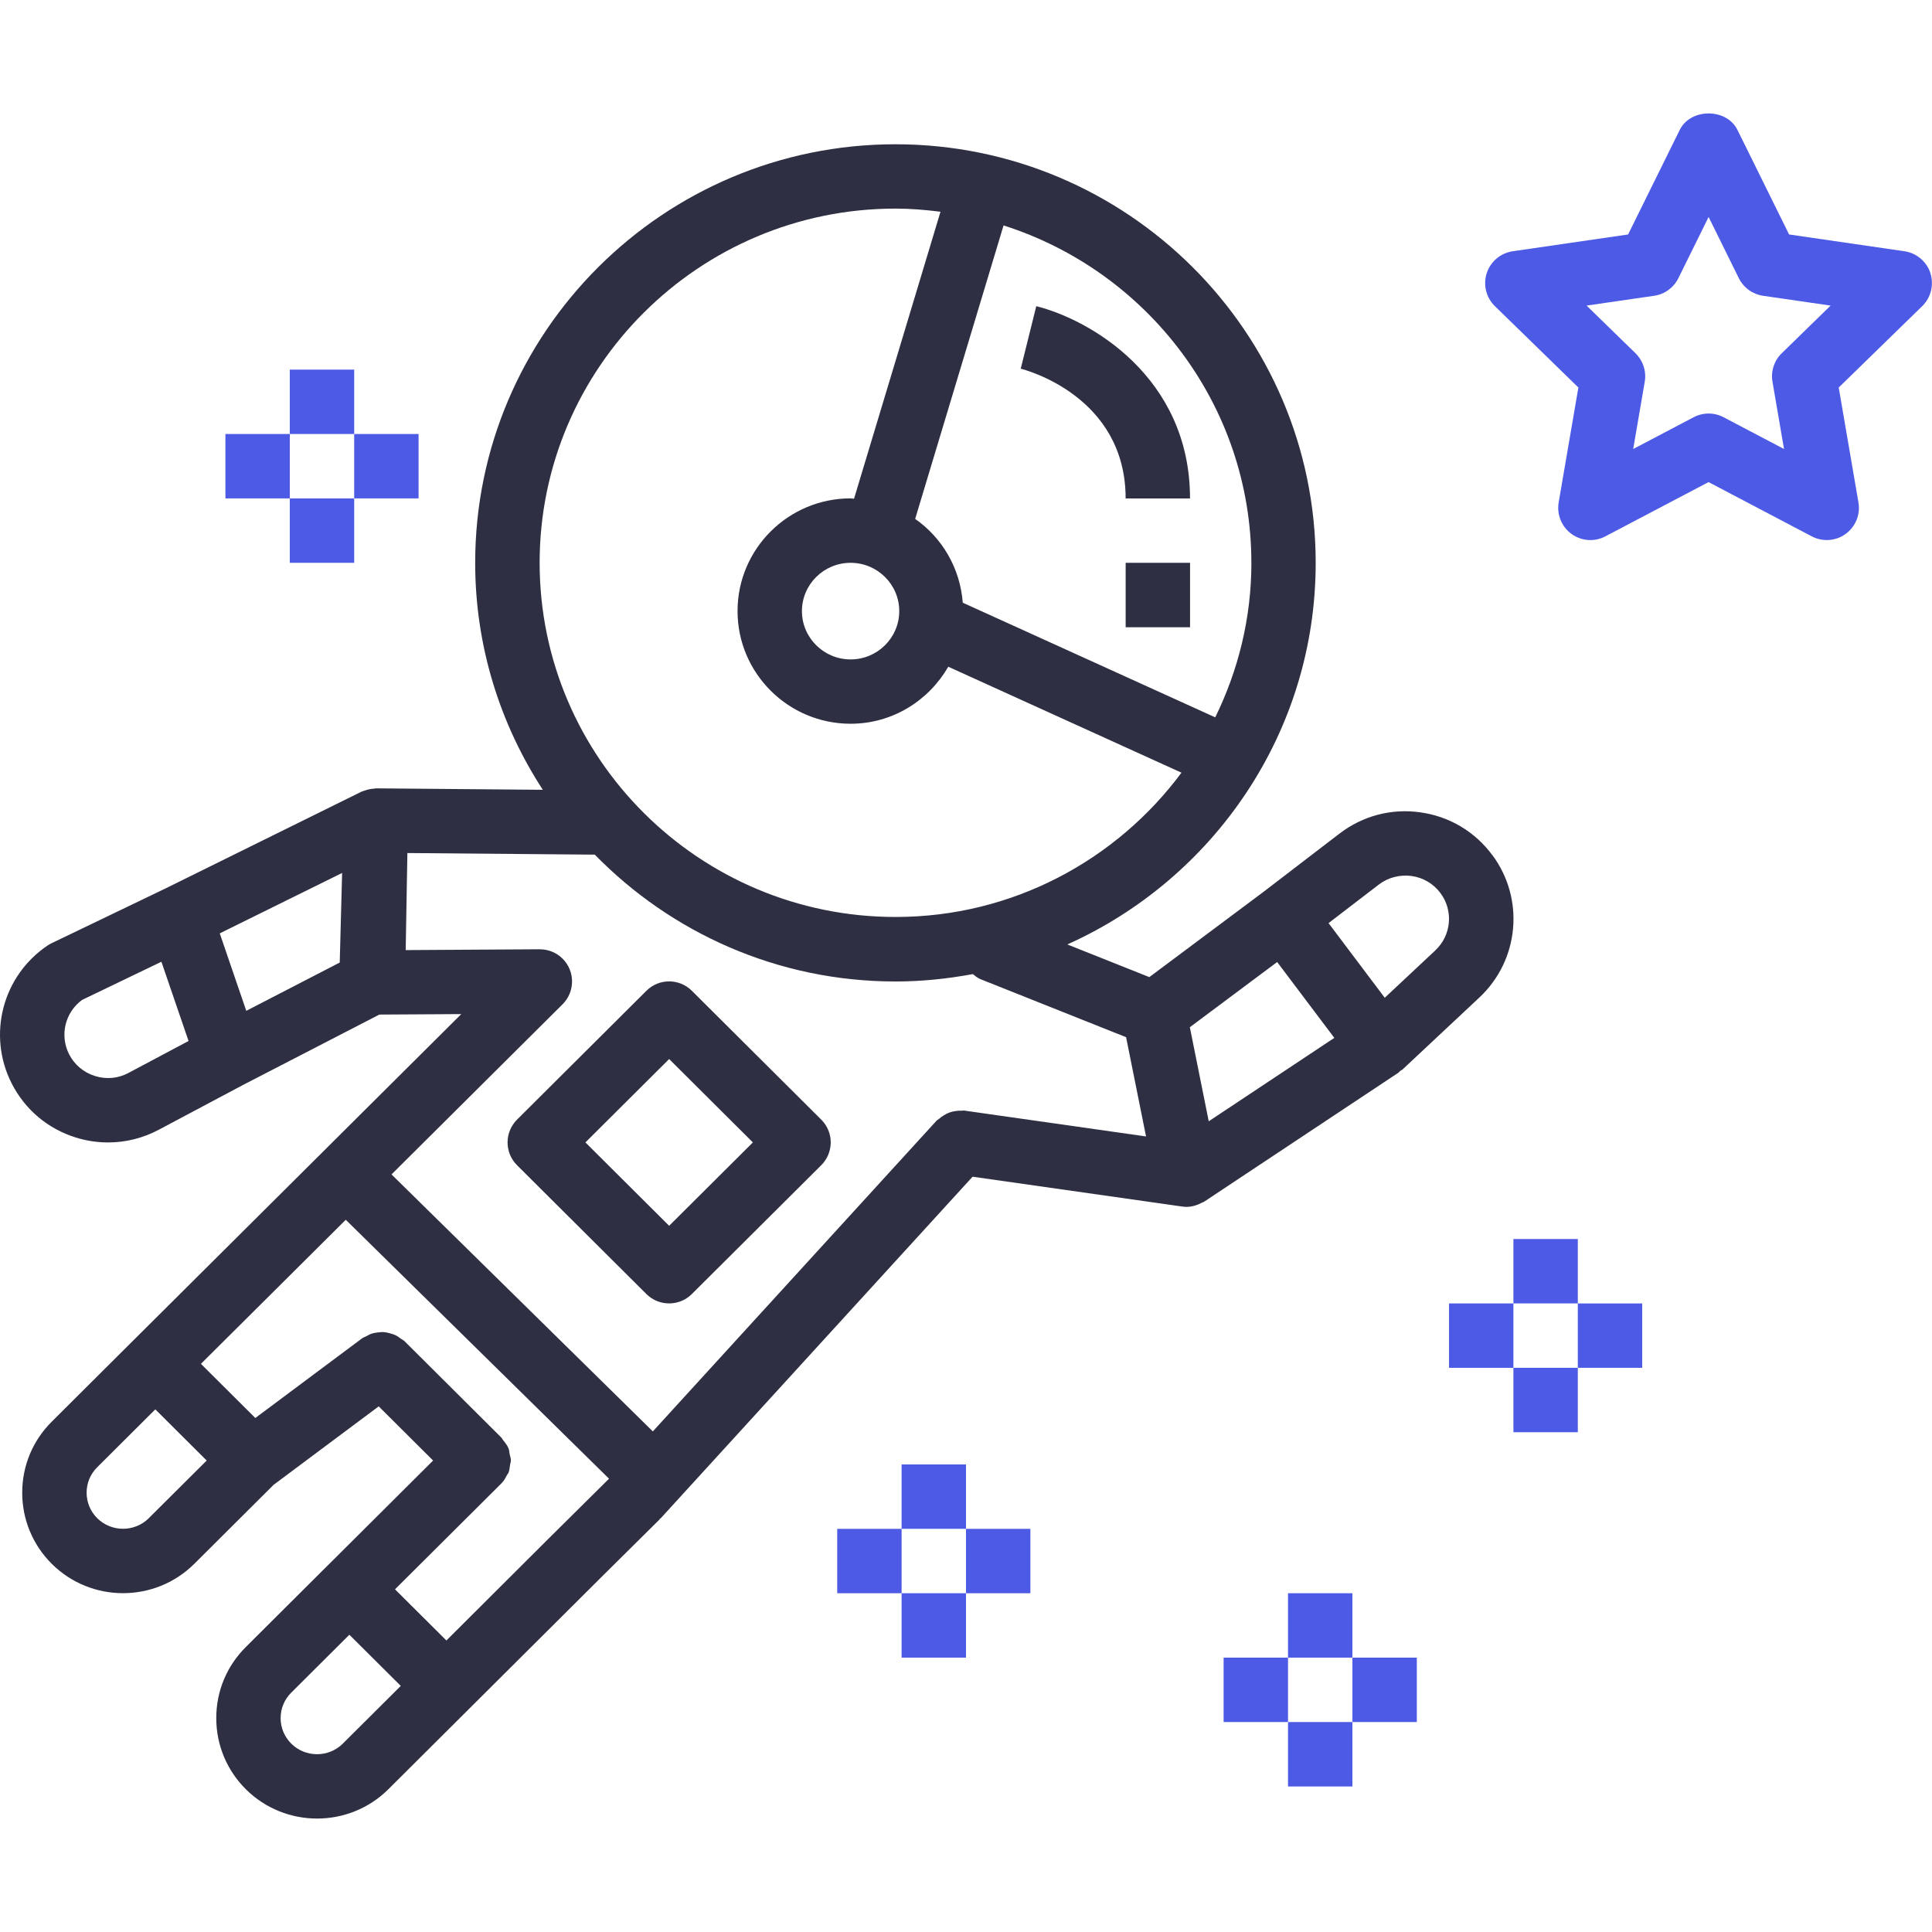
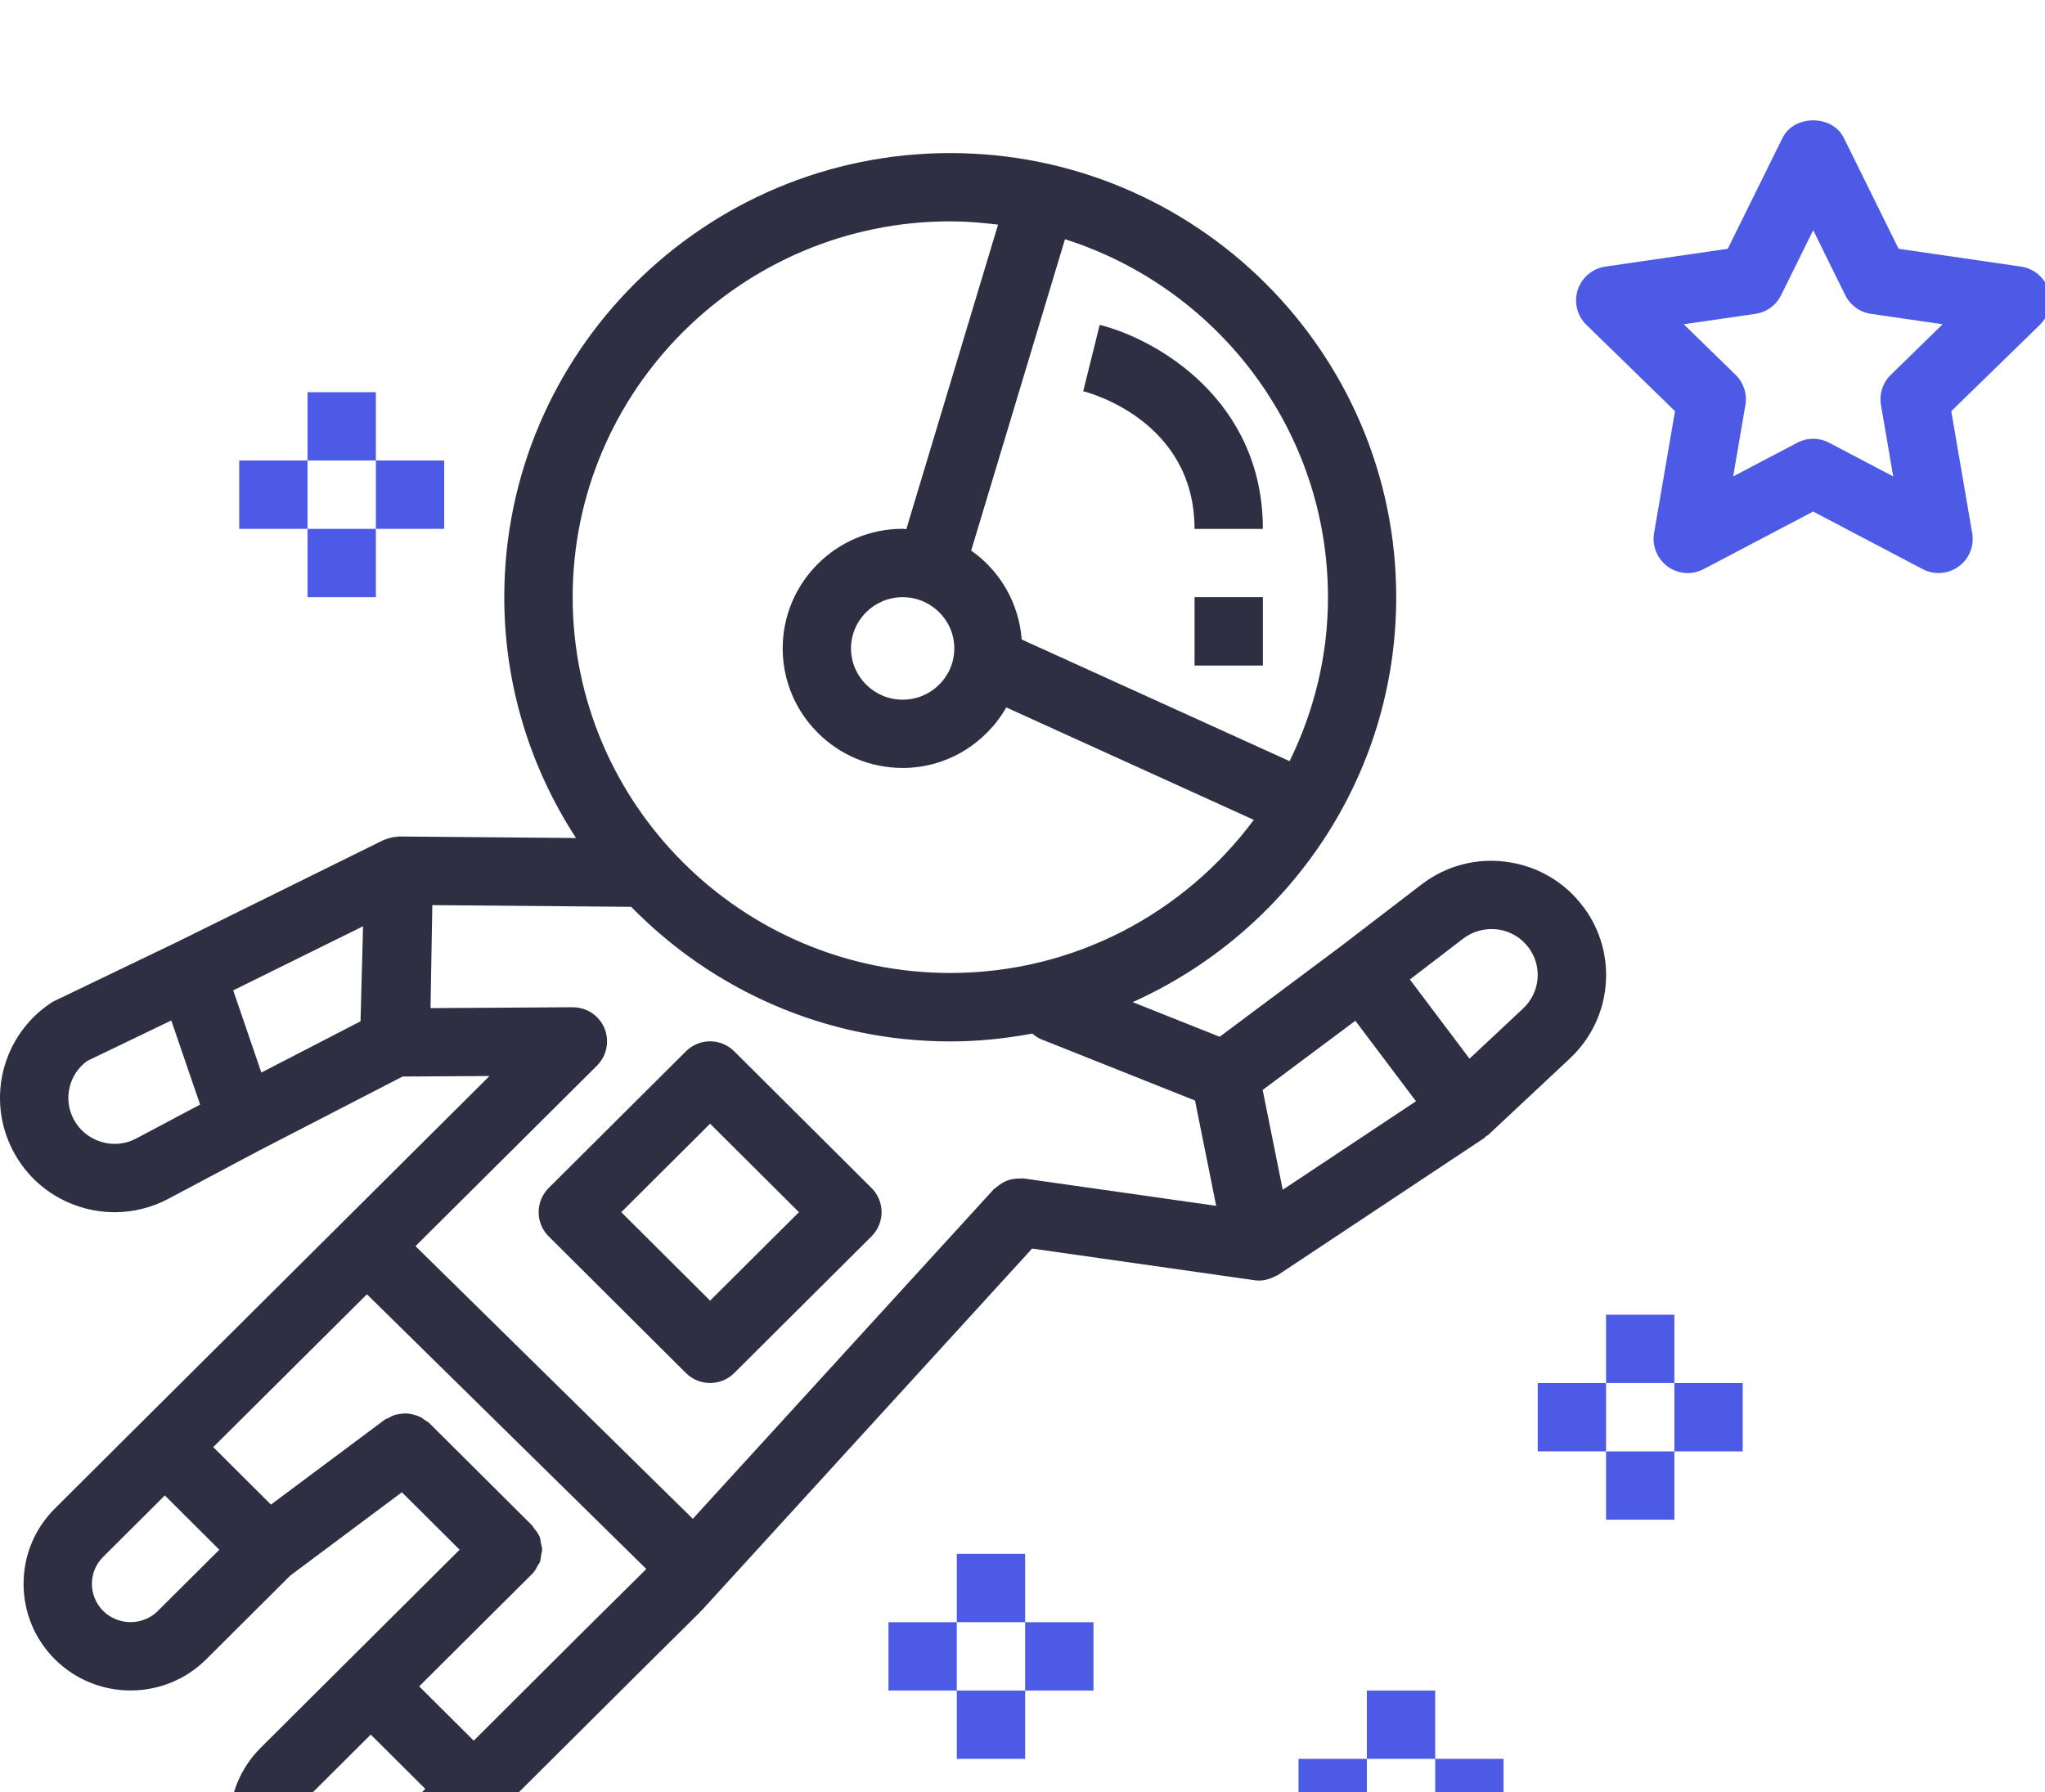
- <svg xmlns="http://www.w3.org/2000/svg" width="64" height="64" fill="none">
+ <svg xmlns="http://www.w3.org/2000/svg" fill="none">
  <path fill="#4D5AE5" d="M63.948 9.048c-.126-.385-.459-.667-.861-.725l-3.821-.556-1.71-3.462c-.358-.73-1.554-.73-1.913 0l-1.71 3.462-3.821.556c-.402.059-.735.339-.862.725-.125.386-.021.811.27 1.093l2.766 2.696-.653 3.806c-.068.4.096.804.423 1.043.332.241.765.271 1.124.081l3.418-1.797 3.418 1.797c.156.082.328.123.497.123.221 0 .442-.068.627-.204.329-.239.493-.643.423-1.043l-.653-3.806 2.766-2.696c.29-.284.394-.707.27-1.093ZM59.022 11.702c-.251.244-.366.598-.306.944l.382 2.228-2.001-1.052c-.156-.082-.326-.123-.497-.123-.171 0-.34.041-.497.123l-2.001 1.052.382-2.228c.06-.346-.056-.699-.306-.944l-1.62-1.579 2.238-.325c.348-.05.647-.269.803-.584l1.001-2.027 1 2.027c.156.315.456.533.803.584l2.238.325-1.618 1.579ZM52.267 41.044h-2.133v2.133h2.133v-2.133ZM52.267 45.311h-2.133v2.133h2.133v-2.133ZM54.4 43.178h-2.133v2.133h2.133v-2.133Z" />
  <path fill="#4D5AE5" d="M50.134 43.178h-2.133v2.133h2.133v-2.133ZM44.8 52.778h-2.133v2.133h2.133V52.778ZM44.8 57.045h-2.133v2.134h2.133v-2.134ZM46.934 54.911h-2.133v2.134h2.133v-2.134Z" />
  <path fill="#4D5AE5" d="M42.667 54.911h-2.133v2.134h2.133v-2.134ZM32 48.511h-2.133v2.133H32v-2.133ZM32 52.778h-2.133v2.133H32V52.778ZM34.133 50.645H32v2.133h2.133v-2.133ZM29.867 50.645h-2.133v2.133h2.133v-2.133ZM11.733 12.244H9.6v2.133H11.733v-2.133ZM11.733 16.511H9.6v2.133H11.733v-2.133Z" />
  <path fill="#4D5AE5" d="M13.866 14.377h-2.133v2.133h2.133v-2.133ZM9.6 14.377h-2.133v2.133h2.133v-2.133Z" />
  <path fill="#2E2F42" d="M49.429 28.319c-.575-.775-1.419-1.275-2.377-1.409-.962-.137-1.911.116-2.68.704l-2.503 1.919-.001.001-3.795 2.834-2.716-1.082c4.843-2.173 8.227-7.017 8.227-12.64 0-7.646-6.245-13.867-13.922-13.867S15.741 11 15.741 18.646c0 2.771.829 5.348 2.24 7.517l-5.528-.048h-.01c-.017 0-.031.009-.047.01-.106.004-.209.026-.31.062-.026.01-.052.015-.077.027-.013.005-.026.006-.038.013l-6.466 3.193c-.001 0-.002 0-.002.001l-3.787 1.821c-.042.018-.084.043-.126.07C.081 32.316-.434 34.289.393 35.902c.441.858 1.19 1.489 2.112 1.778.355.111.718.165 1.078.165.579 0 1.153-.142 1.679-.422L8.038 35.947l4.528-2.338 2.714-.016L4.396 44.424c-.001.001-.002.001-.003.002l-2.677 2.667c-.633.629-.98 1.464-.98 2.355 0 .89.348 1.727.98 2.357.65.646 1.504.971 2.358.971.856 0 1.709-.324 2.361-.971l2.628-2.618 3.482-2.599 1.802 1.794-3.523 3.508c-.001.001-.002.001-.003.002l-2.677 2.667c-.633.629-.98 1.464-.98 2.355 0 .89.348 1.727.98 2.357.65.646 1.505.971 2.36.971s1.71-.324 2.361-.971l2.678-2.667 4.285-4.267c.001-.001.001-.002.002-.003l2.019-2-.007-.007c.013-.013.031-.017.044-.031l10.332-11.316 6.942.988c.05.007.1.011.15.011.129 0 .254-.031.374-.077.035-.013.066-.03.099-.047.038-.019.079-.03.115-.054l6.427-4.267c.024-.016.036-.042.059-.059.026-.02.058-.029.081-.051l2.543-2.382c1.323-1.24 1.506-3.271.424-4.723ZM4.261 35.54c-.347.186-.74.223-1.117.103-.373-.116-.676-.371-.853-.716-.322-.627-.136-1.391.429-1.804l2.627-1.264.633 1.849.266.776-1.984 1.055Zm6.994-3.655-3.097 1.6-.511-1.493-.367-1.073 4.053-2.001-.079 2.968ZM41.454 18.644c0 1.837-.438 3.569-1.198 5.119l-8.363-3.798c-.088-1.147-.683-2.15-1.577-2.776l2.928-9.721c4.755 1.513 8.209 5.949 8.209 11.176Zm-23.578 0c0-6.469 5.289-11.734 11.789-11.734.506 0 1.0.043 1.49.104l-2.864 9.507c-.038-.001-.075-.012-.114-.012-2.065 0-3.745 1.675-3.745 3.733 0 2.059 1.68 3.733 3.745 3.733 1.389 0 2.589-.767 3.236-1.889l7.725 3.51c-2.149 2.893-5.589 4.78-9.473 4.78-6.5 0-11.789-5.264-11.789-11.734Zm11.913 1.6c0 .882-.723 1.6-1.612 1.6-.888 0-1.612-.718-1.612-1.6 0-.882.723-1.6 1.612-1.6.889 0 1.612.718 1.612 1.6ZM4.93 50.292c-.472.468-1.237.467-1.709.001-.227-.227-.352-.527-.352-.846 0-.318.125-.618.352-.843l1.924-1.917 1.702 1.695-1.918 1.909Zm6.428 7.467c-.472.468-1.238.469-1.71.001-.227-.227-.352-.527-.352-.846 0-.318.125-.618.352-.843l1.925-1.918.805.801.898.894-1.919 1.91Zm6.963-6.938c-.001.001-.002.001-.003.002l-3.53 3.52-.805-.801-.898-.894 3.526-3.51v-.001c.001-.001.002-.001.003-.002.08-.08.13-.176.179-.271.014-.028.041-.051.052-.08.033-.082.038-.171.051-.257.006-.049.028-.095.028-.145 0-.071-.026-.141-.041-.211-.013-.064-.013-.129-.037-.191-.041-.1-.11-.189-.182-.275-.02-.024-.028-.053-.05-.076h-.001c-.001-.001-.001-.003-.002-.004l-3.214-3.2c-.034-.034-.078-.048-.116-.077-.057-.044-.111-.084-.174-.115-.061-.03-.123-.048-.187-.065-.068-.019-.134-.034-.206-.04-.065-.004-.126.002-.191.01-.071.009-.139.018-.208.041-.067.021-.127.054-.189.09-.04.022-.084.03-.122.058L8.458 46.973l-1.802-1.794 4.798-4.772 8.721 8.577-1.855 1.838Zm13.638-14.033c-.031-.004-.06.007-.091.005-.078-.004-.152.001-.23.014-.061.011-.118.022-.176.043-.068.024-.13.056-.193.094-.06.036-.114.075-.166.123-.026.022-.057.033-.08.059l-9.397 10.291-8.656-8.513 5.666-5.636c.417-.416.419-1.091.003-1.509-.21-.21-.486-.314-.763-.312v-.001l-4.437.027.056-3.215 6.208.053c2.53 2.588 6.059 4.202 9.963 4.202.875 0 1.728-.091 2.559-.245.08.064.159.129.259.17l4.819 1.92.305 1.517.356 1.771-6.005-.854Zm8.082.356-.626-3.116 2.893-2.16.757 1.005 1.136 1.508-4.16 2.763Zm7.507-5.662-1.676 1.57-1.862-2.473 1.663-1.275c.31-.239.702-.336 1.086-.286.386.054.728.256.96.569.433.584.359 1.397-.171 1.894Z" />
  <path fill="#2E2F42" d="m27.204 37.088-4.286-4.267c-.415-.415-1.089-.415-1.505 0l-4.285 4.267c-.201.202-.314.472-.314.756 0 .284.112.556.314.756l4.285 4.267c.208.207.481.31.753.31.272 0 .545-.103.752-.31l4.286-4.267c.201-.201.315-.472.315-.756 0-.284-.113-.556-.315-.756Zm-5.038 3.518-2.773-2.762 2.773-2.762 2.774 2.762-2.774 2.762ZM34.328 10.142l-.515 2.072c.142.035 3.475.903 3.475 4.298h2.133c-0-4.034-3.331-5.931-5.093-6.369ZM39.422 18.644h-2.133v2.134h2.133V18.644Z" />
</svg>
